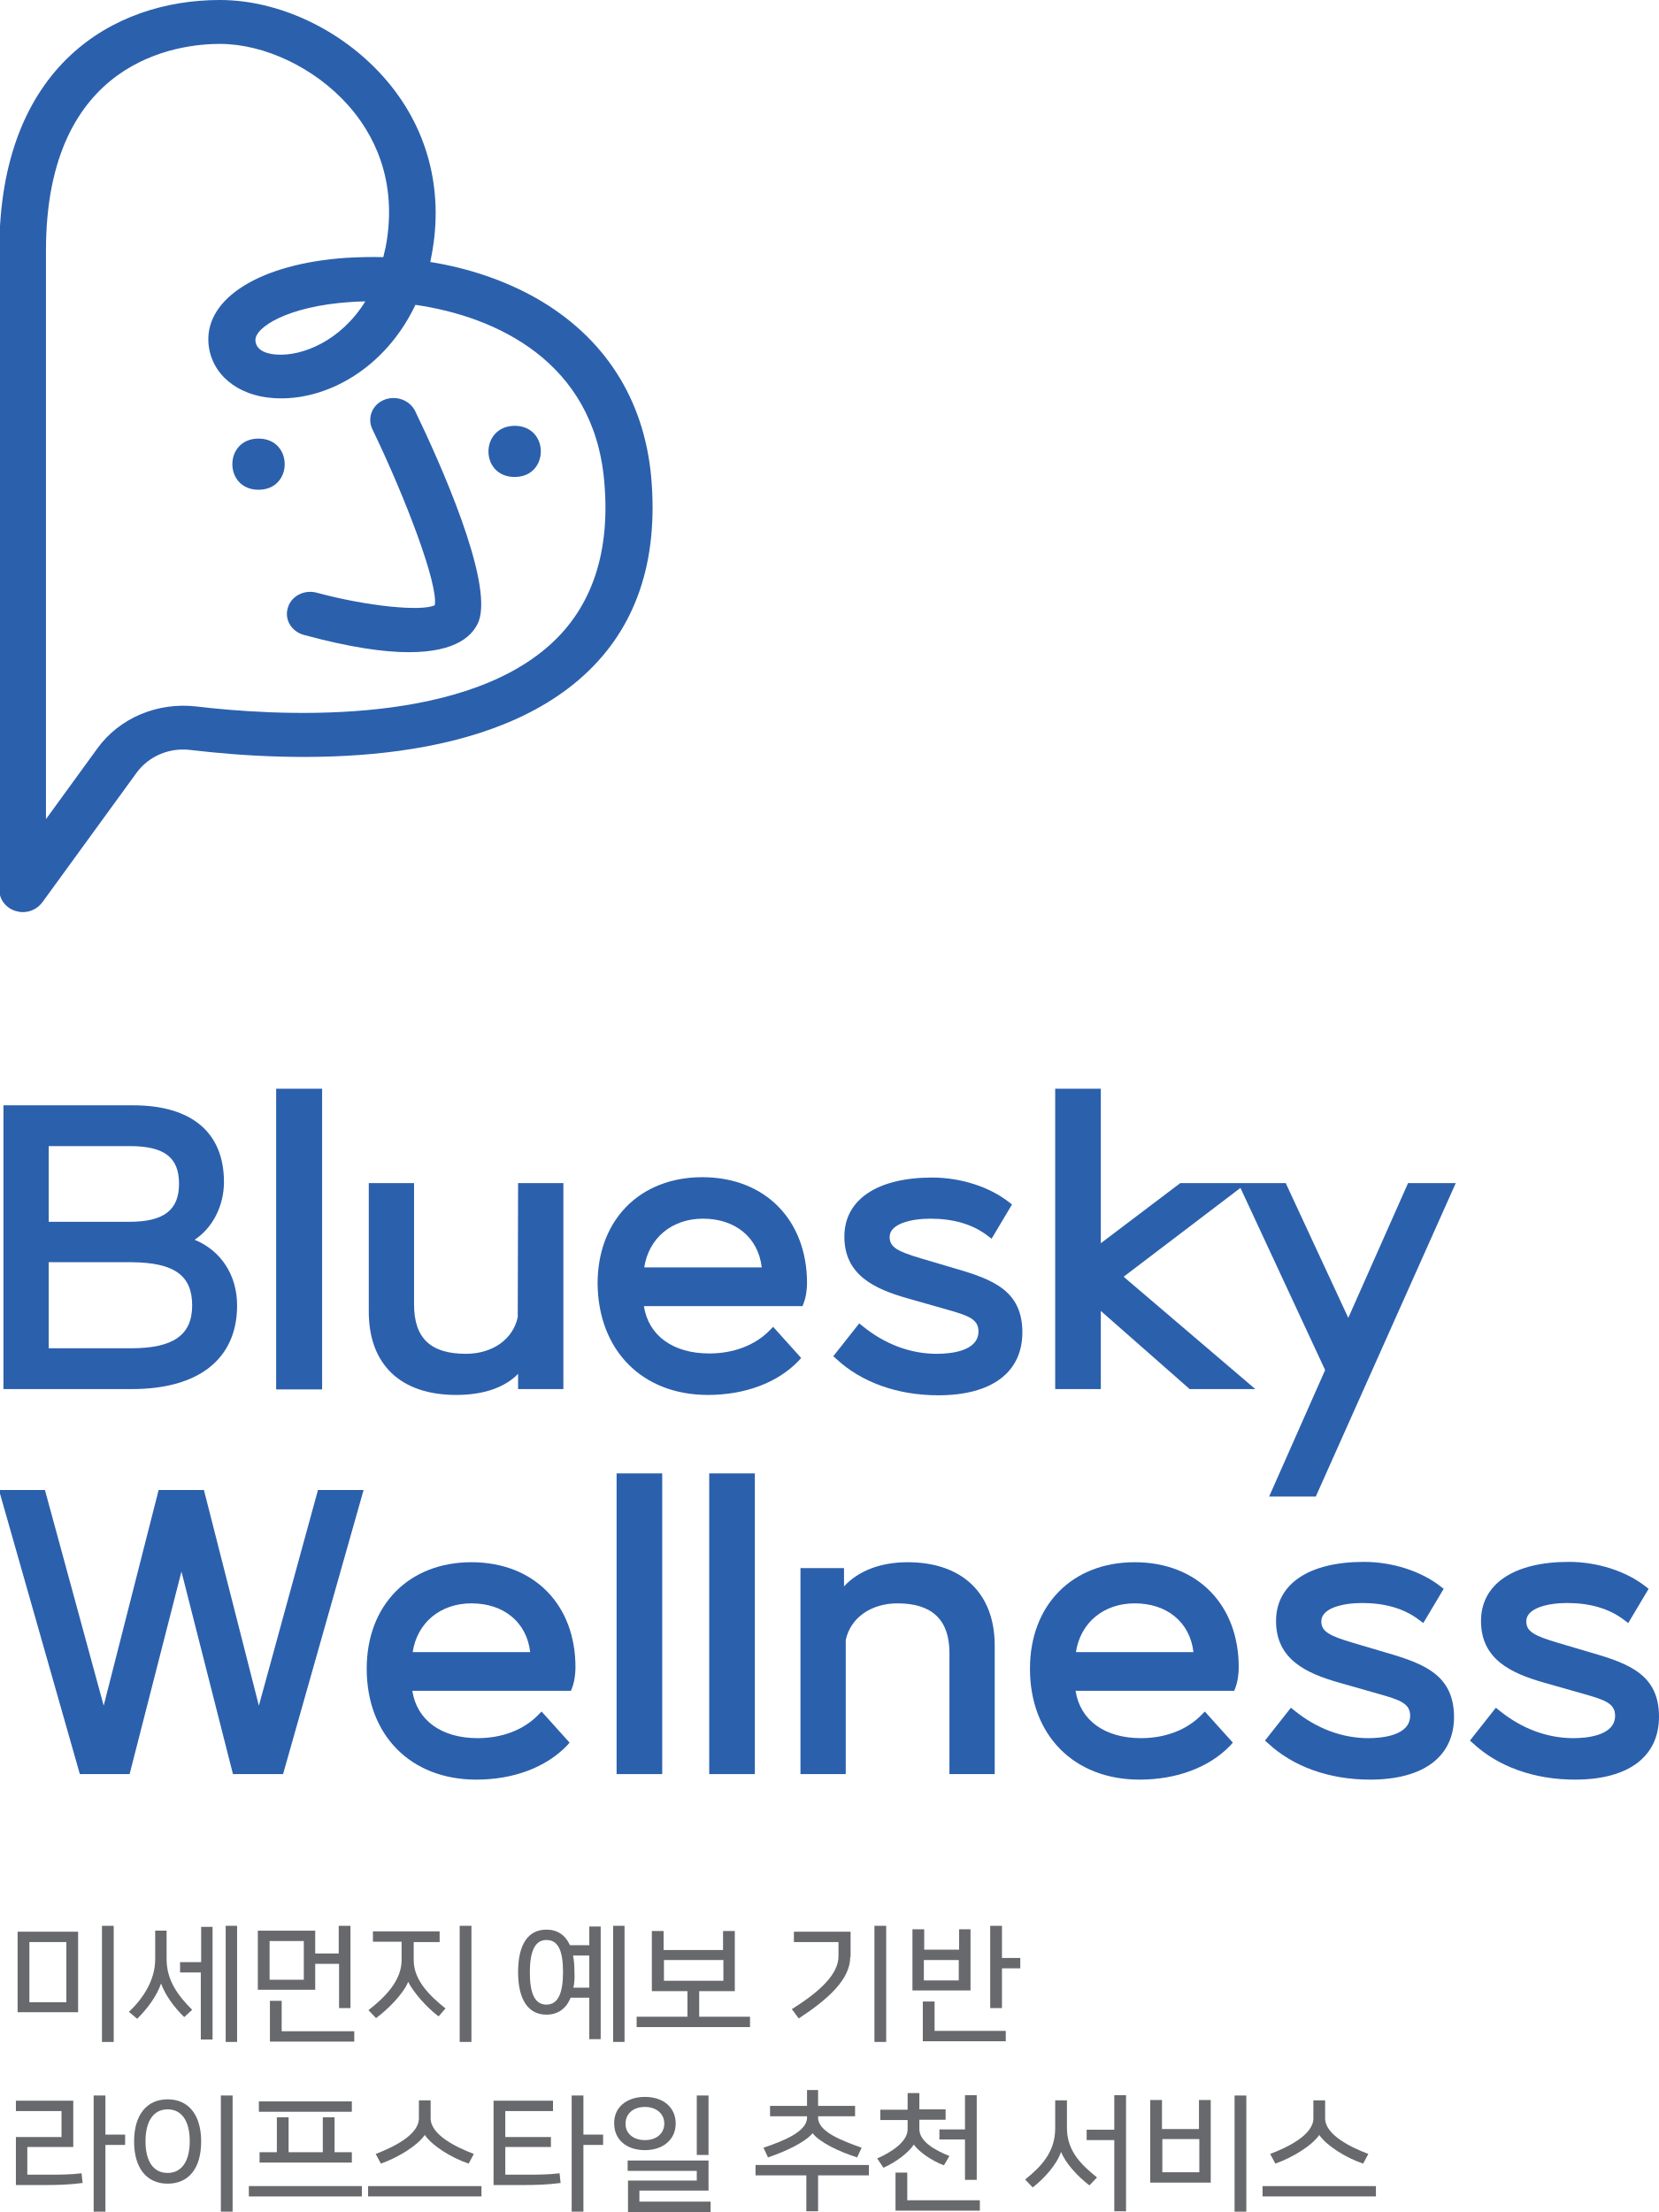
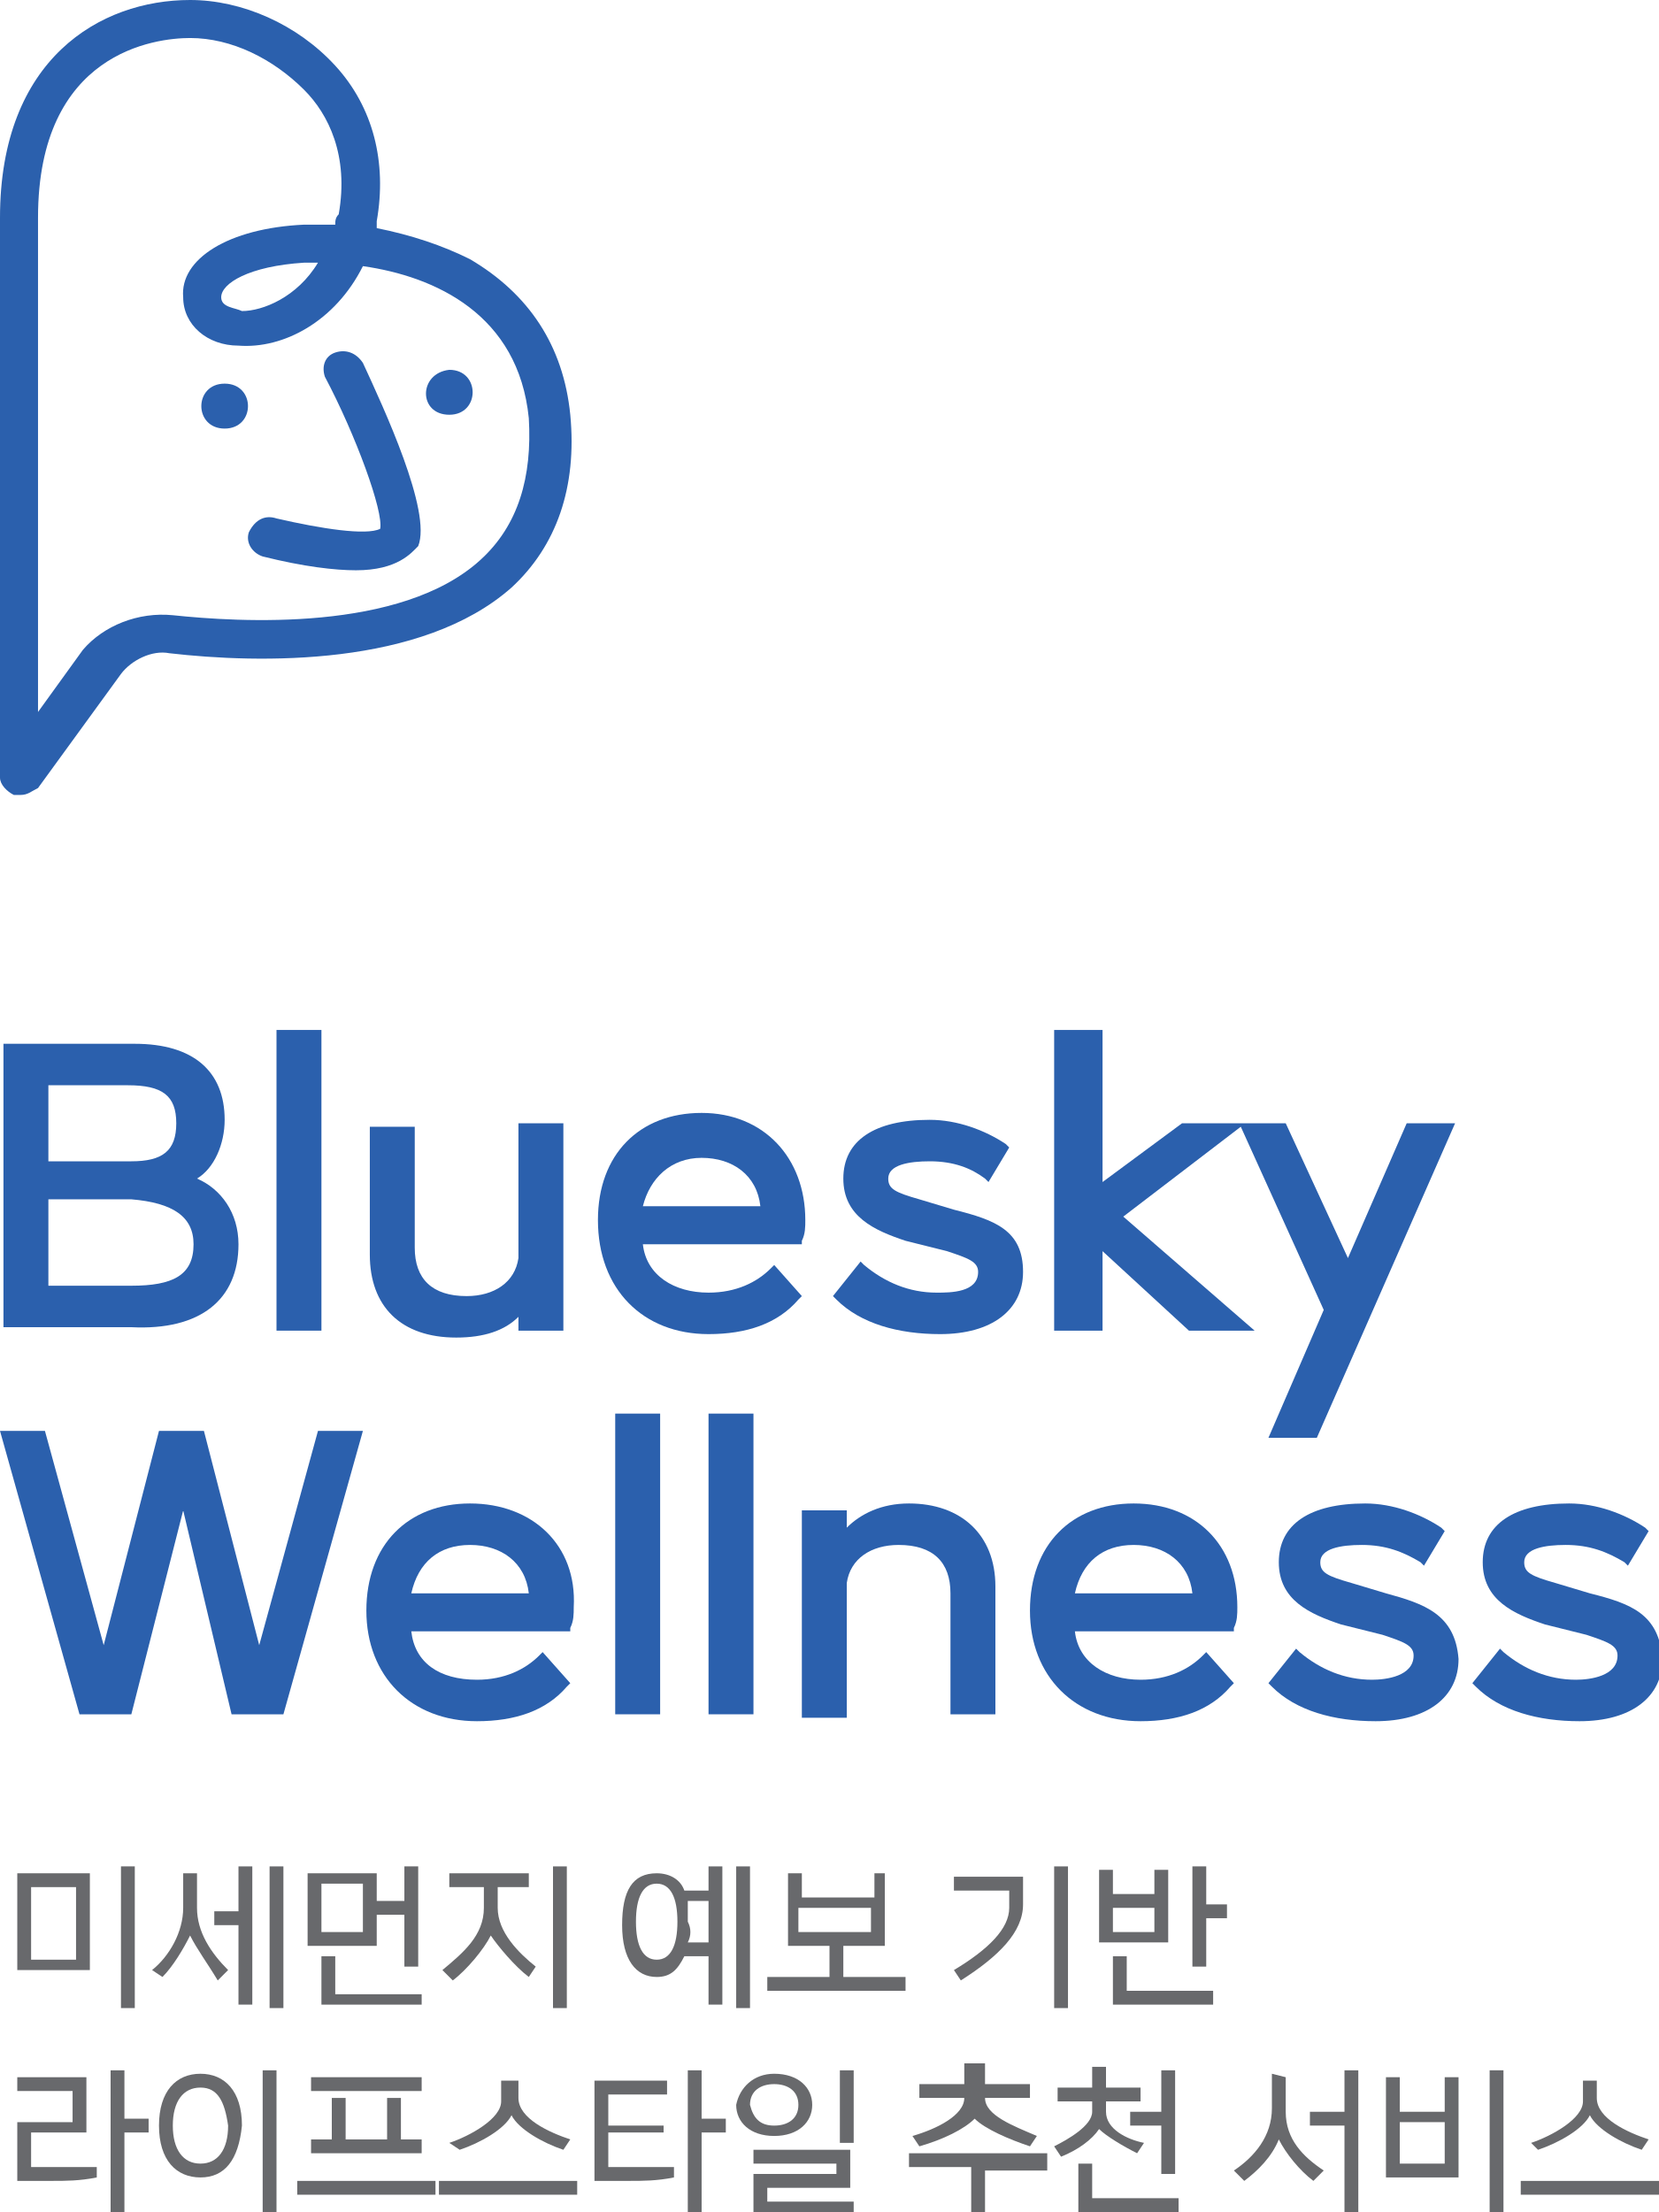
<svg xmlns="http://www.w3.org/2000/svg" version="1.1" id="Layer_1" x="0px" y="0px" viewBox="0 0 48 64" style="enable-background:new 0 0 48 64;" xml:space="preserve">
  <style type="text/css">
	.st0{fill:#2B60AD;}
	.st1{fill:#68696C;}
</style>
  <g>
    <g>
-       <path class="st0" d="M0.66,26.39c-0.07,0-0.13-0.01-0.2-0.03c-0.28-0.08-0.48-0.33-0.48-0.61V7.25C-0.02,1.91,3.28,0,6.36,0    c1.7,0,3.51,0.85,4.73,2.22c1.27,1.42,1.76,3.25,1.4,5.15c-0.01,0.07-0.03,0.14-0.04,0.21c1.12,0.18,2.17,0.54,3.07,1.05    c1.96,1.12,3.11,2.9,3.32,5.16c0.22,2.45-0.44,4.39-1.97,5.77c-2.98,2.69-8.39,2.49-11.35,2.14c-0.62-0.08-1.22,0.18-1.57,0.66    l-2.72,3.74C1.09,26.29,0.88,26.39,0.66,26.39z M6.36,1.27c-1.18,0-5.03,0.43-5.03,5.98V23.7l1.49-2.05    c0.64-0.88,1.74-1.34,2.86-1.21c2.19,0.26,7.57,0.62,10.24-1.79c1.22-1.1,1.75-2.7,1.56-4.75c-0.31-3.43-3.11-4.74-5.46-5.08    c-0.89,1.87-2.61,2.79-4.08,2.7c-1.08-0.06-1.85-0.71-1.91-1.61c-0.08-1.3,1.52-2.28,3.98-2.45c0.36-0.02,0.72-0.03,1.08-0.02    c0.02-0.1,0.05-0.2,0.07-0.3c0.37-1.96-0.39-3.32-1.1-4.11C9.1,1.96,7.65,1.27,6.36,1.27z M10.57,8.72    c-0.16,0-0.31,0.01-0.45,0.02C8.33,8.86,7.37,9.47,7.39,9.85c0.02,0.33,0.41,0.4,0.64,0.41C8.74,10.3,9.85,9.88,10.57,8.72z" />
+       <path class="st0" d="M0.6,23c-0.1,0-0.1,0-0.2,0C0.2,22.9,0,22.7,0,22.5V6.3C0,1.7,2.9,0,5.5,0C7,0,8.6,0.7,9.7,1.9    c1.1,1.2,1.5,2.8,1.2,4.5c0,0.1,0,0.1,0,0.2c1,0.2,1.9,0.5,2.7,0.9c1.7,1,2.7,2.5,2.9,4.5c0.2,2.1-0.4,3.8-1.7,5    c-2.6,2.3-7.3,2.2-9.9,1.9c-0.5-0.1-1.1,0.2-1.4,0.6l-2.4,3.3C0.9,22.9,0.8,23,0.6,23z M5.5,1.1c-1,0-4.4,0.4-4.4,5.2v14.3    l1.3-1.8C3,18.1,4,17.7,5,17.8c1.9,0.2,6.6,0.5,8.9-1.6c1.1-1,1.5-2.4,1.4-4.1c-0.3-3-2.7-4.1-4.8-4.4C9.7,9.3,8.2,10.1,6.9,10    C6,10,5.3,9.4,5.3,8.6c-0.1-1.1,1.3-2,3.5-2.1c0.3,0,0.6,0,0.9,0c0-0.1,0-0.2,0.1-0.3c0.3-1.7-0.3-2.9-1-3.6    C7.9,1.7,6.7,1.1,5.5,1.1z M9.2,7.6c-0.1,0-0.3,0-0.4,0c-1.6,0.1-2.4,0.6-2.4,1c0,0.3,0.4,0.3,0.6,0.4C7.6,9,8.6,8.6,9.2,7.6z" />
    </g>
    <g>
-       <path class="st0" d="M11.83,18.87c-0.73,0-1.71-0.14-3.04-0.5c-0.36-0.1-0.57-0.45-0.46-0.79c0.1-0.34,0.48-0.53,0.84-0.43    c1.44,0.39,3.03,0.55,3.41,0.36c0.1-0.61-0.84-3.09-1.81-5.1c-0.15-0.32,0-0.7,0.34-0.84c0.34-0.14,0.74,0,0.9,0.32    c0.7,1.45,2.27,4.93,1.84,6.09C13.69,18.37,13.23,18.87,11.83,18.87z" />
+       <path class="st0" d="M10.3,16.5c-0.6,0-1.5-0.1-2.7-0.4c-0.3-0.1-0.5-0.4-0.4-0.7C7.4,15,7.7,14.9,8,15c1.3,0.3,2.6,0.5,3,0.3    c0.1-0.5-0.7-2.7-1.6-4.4c-0.1-0.3,0-0.6,0.3-0.7c0.3-0.1,0.6,0,0.8,0.3c0.6,1.3,2,4.3,1.6,5.3C11.9,16,11.5,16.5,10.3,16.5z" />
    </g>
    <g>
      <g>
-         <path class="st0" d="M7.48,14.17c1.01,0,1.01-1.48,0-1.48C6.47,12.69,6.47,14.17,7.48,14.17L7.48,14.17z" />
+         <path class="st0" d="M6.5,12.4c0.9,0,0.9-1.3,0-1.3C5.6,11.1,5.6,12.4,6.5,12.4L6.5,12.4z" />
      </g>
    </g>
    <g>
      <g>
-         <path class="st0" d="M14.89,13.8c1.01,0,1.01-1.48,0-1.48C13.88,12.33,13.88,13.8,14.89,13.8L14.89,13.8z" />
+         <path class="st0" d="M13,12c0.9,0,0.9-1.3,0-1.3C12.1,10.8,12.1,12,13,12L13,12z" />
      </g>
    </g>
  </g>
-   <path class="st0" d="M6.86,37.77c0-0.88-0.47-1.59-1.23-1.9c0.52-0.34,0.85-0.98,0.85-1.67c0-1.43-0.93-2.22-2.63-2.22H0.1v8.21  h3.72C5.76,40.19,6.86,39.31,6.86,37.77z M5.56,37.77c0,0.86-0.55,1.24-1.77,1.24H1.41v-2.49h2.4C5.04,36.53,5.56,36.9,5.56,37.77z   M3.75,35.35H1.41v-2.19h2.34c1.01,0,1.43,0.33,1.43,1.09C5.18,35.01,4.74,35.35,3.75,35.35z" />
-   <rect x="7.99" y="31.5" class="st0" width="1.33" height="8.7" />
-   <path class="st0" d="M14.98,38.11c-0.14,0.65-0.74,1.06-1.5,1.06c-1.02,0-1.5-0.45-1.5-1.43v-3.51h-1.31v3.72  c0,1.53,0.92,2.41,2.53,2.41c0.78,0,1.4-0.21,1.79-0.61v0.44h1.31v-5.96h-1.31L14.98,38.11z" />
-   <path class="st0" d="M20.48,40.36c1.07,0,2.01-0.35,2.62-0.98l0.08-0.09l-0.81-0.9l-0.1,0.1c-0.42,0.43-1.04,0.67-1.75,0.67  c-1.05,0-1.76-0.52-1.89-1.37h4.59l0.03-0.08c0.07-0.17,0.1-0.42,0.1-0.58c0-1.84-1.22-3.07-3.03-3.07s-3.03,1.24-3.03,3.08  C17.31,39.07,18.58,40.36,20.48,40.36z M20.34,35.26c0.94,0,1.6,0.55,1.7,1.41h-3.4C18.77,35.82,19.44,35.26,20.34,35.26z" />
-   <path class="st0" d="M27.1,39.17c-0.76,0-1.5-0.28-2.14-0.8l-0.1-0.08l-0.75,0.95l0.09,0.08c0.72,0.67,1.76,1.05,2.95,1.05  c1.54,0,2.43-0.66,2.43-1.82c0-1.2-0.84-1.53-1.95-1.85l-0.98-0.29c-0.67-0.2-0.91-0.32-0.91-0.62c0-0.39,0.64-0.53,1.18-0.53  c0.66,0,1.22,0.16,1.65,0.49l0.12,0.09l0.59-0.99l-0.09-0.07c-0.56-0.44-1.39-0.71-2.22-0.71c-1.59,0-2.54,0.64-2.54,1.71  c0,1.11,0.87,1.51,1.81,1.78l1.16,0.33c0.6,0.17,0.91,0.27,0.91,0.63C28.31,39.11,27.47,39.17,27.1,39.17z" />
-   <polygon class="st0" points="31.85,37.93 34.42,40.19 36.32,40.19 32.51,36.94 35.89,34.37 38.34,39.64 36.72,43.3 38.07,43.3   42.12,34.23 40.74,34.23 39.01,38.13 37.2,34.23 36.07,34.23 35.82,34.23 34.15,34.23 31.85,35.97 31.85,31.5 30.53,31.5   30.53,40.19 31.85,40.19 " />
-   <polygon class="st0" points="7.49,49.35 5.9,43.11 4.59,43.11 3,49.35 1.3,43.11 -0.03,43.11 2.31,51.33 3.75,51.33 5.25,45.47   6.74,51.33 8.19,51.33 10.52,43.11 9.2,43.11 " />
-   <path class="st0" d="M13.64,45.2c-1.81,0-3.03,1.24-3.03,3.08c0,1.92,1.27,3.21,3.17,3.21c1.07,0,2.01-0.35,2.62-0.98l0.08-0.09  l-0.81-0.9l-0.1,0.1c-0.42,0.43-1.04,0.67-1.75,0.67c-1.05,0-1.76-0.52-1.89-1.37h4.59l0.03-0.08c0.07-0.17,0.1-0.42,0.1-0.58  C16.66,46.43,15.45,45.2,13.64,45.2z M13.64,46.39c0.94,0,1.6,0.55,1.7,1.41h-3.4C12.07,46.95,12.74,46.39,13.64,46.39z" />
-   <rect x="17.84" y="42.63" class="st0" width="1.32" height="8.7" />
-   <rect x="20.52" y="42.63" class="st0" width="1.32" height="8.7" />
-   <path class="st0" d="M26.26,45.2c-0.78,0-1.43,0.25-1.84,0.7v-0.53h-1.26v5.96h1.31l0-3.88c0.14-0.65,0.74-1.06,1.5-1.06  c1,0,1.5,0.48,1.5,1.43v3.51h1.31v-3.72C28.78,46.1,27.84,45.2,26.26,45.2z" />
-   <path class="st0" d="M32.83,45.2c-1.81,0-3.03,1.24-3.03,3.08c0,1.92,1.27,3.21,3.17,3.21c1.07,0,2.01-0.35,2.62-0.98l0.08-0.09  l-0.81-0.9l-0.1,0.1c-0.42,0.43-1.04,0.67-1.75,0.67c-1.05,0-1.76-0.52-1.89-1.37h4.59l0.03-0.08c0.07-0.17,0.1-0.42,0.1-0.58  C35.85,46.43,34.64,45.2,32.83,45.2z M32.83,46.39c0.94,0,1.6,0.55,1.7,1.41h-3.4C31.26,46.95,31.93,46.39,32.83,46.39z" />
-   <path class="st0" d="M40.12,47.82l-0.98-0.29c-0.67-0.2-0.91-0.32-0.91-0.62c0-0.39,0.64-0.53,1.18-0.53c0.66,0,1.22,0.16,1.65,0.49  l0.12,0.09l0.59-0.99l-0.09-0.07c-0.56-0.44-1.39-0.71-2.22-0.71c-1.59,0-2.54,0.64-2.54,1.71c0,1.11,0.87,1.51,1.81,1.78l1.16,0.33  c0.6,0.17,0.91,0.27,0.91,0.63c0,0.59-0.85,0.65-1.21,0.65c-0.76,0-1.5-0.28-2.14-0.8l-0.1-0.08l-0.75,0.95l0.09,0.08  c0.72,0.67,1.76,1.05,2.95,1.05c1.54,0,2.43-0.66,2.43-1.82C42.06,48.47,41.22,48.14,40.12,47.82z" />
-   <path class="st0" d="M46.05,47.82l-0.98-0.29c-0.67-0.2-0.91-0.32-0.91-0.62c0-0.39,0.64-0.53,1.18-0.53c0.66,0,1.22,0.16,1.65,0.49  l0.12,0.09l0.59-0.99l-0.09-0.07c-0.56-0.44-1.39-0.71-2.22-0.71c-1.59,0-2.54,0.64-2.54,1.71c0,1.11,0.87,1.51,1.81,1.78l1.16,0.33  c0.6,0.17,0.91,0.27,0.91,0.63c0,0.59-0.85,0.65-1.21,0.65c-0.76,0-1.5-0.28-2.14-0.8l-0.1-0.08l-0.75,0.95l0.09,0.08  c0.72,0.67,1.76,1.05,2.95,1.05c1.54,0,2.43-0.66,2.43-1.82C48,48.47,47.16,48.14,46.05,47.82z" />
-   <path class="st1" d="M0.51,55.89h1.75v2.33H0.51V55.89z M0.85,57.93h1.07v-1.74H0.85V57.93z M3.29,55.72v3.36H2.95v-3.36H3.29z" />
-   <path class="st1" d="M4.82,55.85v0.83c0,0.62,0.33,1.06,0.74,1.47l-0.23,0.21c-0.3-0.29-0.55-0.64-0.67-0.97  c-0.13,0.37-0.39,0.72-0.69,1.02l-0.24-0.2c0.39-0.37,0.76-0.9,0.76-1.52v-0.83H4.82z M5.21,56.77h0.61v-1.02h0.33v3.26H5.81v-1.94  H5.21V56.77z M6.86,55.72v3.36H6.53v-3.36H6.86z" />
-   <path class="st1" d="M7.46,55.86h1.66v0.66h0.68v-0.8h0.34v2.38H9.81v-1.28H9.12v0.75H7.46V55.86z M8.79,56.16H7.8v1.12h0.99V56.16z   M7.81,57.89h0.34v0.88h2.1v0.3H7.81V57.89z" />
-   <path class="st1" d="M12.74,56.19h-0.77v0.53c0,0.58,0.48,1.04,0.92,1.39l-0.2,0.23c-0.34-0.25-0.74-0.71-0.88-1  c-0.14,0.35-0.59,0.8-0.93,1.05l-0.22-0.23c0.49-0.38,0.96-0.86,0.96-1.45v-0.53h-0.83v-0.3h1.93V56.19z M13.64,55.72v3.36H13.3  v-3.36H13.64z" />
-   <path class="st1" d="M17.38,55.74v3.26h-0.33v-1.2h-0.54c-0.13,0.32-0.37,0.49-0.7,0.49c-0.53,0-0.82-0.44-0.82-1.23  c0-0.79,0.28-1.23,0.82-1.23c0.32,0,0.55,0.16,0.68,0.45h0.56v-0.54H17.38z M15.81,56.13c-0.34,0-0.48,0.34-0.48,0.94  S15.47,58,15.81,58c0.34,0,0.48-0.34,0.48-0.94S16.16,56.13,15.81,56.13z M16.59,57.51h0.46v-0.93h-0.47  c0.03,0.14,0.04,0.31,0.04,0.48C16.63,57.23,16.62,57.38,16.59,57.51z M18.07,55.72v3.36h-0.33v-3.36H18.07z" />
-   <path class="st1" d="M21.26,55.87v1.74h-1.03v0.74h1.47v0.3h-3.28v-0.3h1.47v-0.74h-1.03v-1.74h0.34v0.55h1.72v-0.55H21.26z   M20.93,57.31v-0.6h-1.72v0.6H20.93z" />
-   <path class="st1" d="M24.6,56.62c0,0.64-0.62,1.21-1.49,1.78l-0.2-0.27c0.85-0.53,1.35-1.03,1.35-1.53v-0.41h-1.29v-0.3h1.64V56.62z   M25.64,55.72v3.36H25.3v-3.36H25.64z" />
-   <path class="st1" d="M28.08,55.82v1.77h-1.68v-1.77h0.34v0.59h1.01v-0.59H28.08z M26.7,57.91h0.34v0.85h2.06v0.3H26.7V57.91z   M27.74,57.3v-0.59h-1.01v0.59H27.74z M28.99,55.72v0.93h0.53v0.3h-0.53v1.15h-0.34v-2.38H28.99z" />
-   <path class="st1" d="M0.46,63.22v-1.39h1.32v-0.75H0.46v-0.3h1.66v1.34H0.79v0.8h0.57c0.36,0,0.67,0,1-0.04l0.03,0.28  c-0.38,0.05-0.71,0.06-1.08,0.06H0.46z M3.05,60.63v1.13h0.57v0.3H3.05v1.93H2.71v-3.36H3.05z" />
-   <path class="st1" d="M4.85,63.18c-0.59,0-0.97-0.43-0.97-1.22c0-0.79,0.38-1.22,0.97-1.22c0.59,0,0.97,0.43,0.97,1.22  C5.82,62.75,5.45,63.18,4.85,63.18z M4.85,61.03c-0.4,0-0.64,0.33-0.64,0.92c0,0.59,0.23,0.92,0.64,0.92c0.4,0,0.64-0.33,0.64-0.92  C5.49,61.37,5.26,61.03,4.85,61.03z M6.73,60.63v3.36H6.39v-3.36H6.73z" />
-   <path class="st1" d="M10.47,63.25v0.3H7.2v-0.3H10.47z M10.18,61.1H7.49v-0.3h2.69V61.1z M10.16,62.57H7.51v-0.3h0.5v-1.01h0.34  v1.01h0.99v-1.01h0.34v1.01h0.5V62.57z" />
-   <path class="st1" d="M13.93,63.25v0.3h-3.28v-0.3H13.93z M12.46,60.77v0.52c0,0.48,0.75,0.84,1.25,1.03l-0.15,0.28  c-0.51-0.17-1.07-0.53-1.27-0.83c-0.2,0.3-0.76,0.65-1.27,0.83l-0.15-0.28c0.5-0.19,1.25-0.55,1.25-1.03v-0.52H12.46z" />
-   <path class="st1" d="M15.94,62.12h-1.32v0.8h0.57c0.36,0,0.67,0,1-0.04l0.03,0.28c-0.38,0.05-0.71,0.06-1.08,0.06h-0.86v-2.44h1.72  v0.3h-1.38v0.75h1.32V62.12z M16.88,60.63v1.13h0.57v0.3h-0.57v1.93h-0.34v-3.36H16.88z" />
-   <path class="st1" d="M18.66,60.67c0.54,0,0.89,0.31,0.89,0.77c0,0.46-0.36,0.77-0.89,0.77c-0.54,0-0.89-0.31-0.89-0.77  C17.76,60.98,18.12,60.67,18.66,60.67z M18.66,61.92c0.33,0,0.56-0.19,0.56-0.48c0-0.29-0.24-0.48-0.56-0.48  c-0.33,0-0.56,0.19-0.56,0.48C18.09,61.73,18.33,61.92,18.66,61.92z M18.16,63.09h2v-0.28h-2v-0.3h2.34v0.87h-2v0.32h2.06V64h-2.39  V63.09z M20.16,60.63h0.34v1.72h-0.34V60.63z" />
-   <path class="st1" d="M25.14,62.64v0.3h-1.47v1.04h-0.34v-1.04h-1.47v-0.3H25.14z M23.67,60.47v0.46h1.07v0.3h-1.07v0.04  c0,0.41,0.7,0.67,1.26,0.87l-0.13,0.28c-0.51-0.16-1.08-0.43-1.29-0.7c-0.21,0.26-0.78,0.53-1.29,0.7l-0.13-0.28  c0.56-0.19,1.26-0.46,1.26-0.87v-0.04h-1.07v-0.3h1.07v-0.46H23.67z" />
-   <path class="st1" d="M26.26,61.03v-0.47h0.34v0.47h0.76v0.3H26.6v0.27c0,0.38,0.5,0.63,0.87,0.78l-0.16,0.27  c-0.36-0.14-0.71-0.38-0.87-0.6c-0.16,0.24-0.52,0.51-0.88,0.67l-0.18-0.27c0.37-0.16,0.88-0.47,0.88-0.84v-0.27h-0.79v-0.3H26.26z   M25.91,62.86h0.34v0.8h2.1v0.3h-2.44V62.86z M27.18,61.61h0.74v-0.99h0.34v2.45h-0.34v-1.17h-0.74V61.61z" />
-   <path class="st1" d="M30.87,60.76v0.81c0,0.69,0.45,1.09,0.87,1.43l-0.22,0.23c-0.34-0.26-0.69-0.64-0.82-0.97  c-0.13,0.38-0.49,0.77-0.82,1.03l-0.22-0.23c0.46-0.37,0.87-0.79,0.87-1.48v-0.81H30.87z M31.44,61.62h0.8v-1h0.34v3.36h-0.34v-2.06  h-0.8V61.62z" />
-   <path class="st1" d="M35.03,60.76v2.39h-1.75v-2.39h0.34v0.84h1.07v-0.84H35.03z M34.7,62.85v-0.96h-1.07v0.96H34.7z M36.06,60.63  v3.36h-0.34v-3.36H36.06z" />
-   <path class="st1" d="M39.81,63.25v0.3h-3.28v-0.3H39.81z M38.34,60.77v0.52c0,0.48,0.75,0.84,1.25,1.03l-0.15,0.28  c-0.51-0.17-1.07-0.53-1.27-0.83c-0.2,0.3-0.76,0.65-1.27,0.83l-0.15-0.28c0.5-0.19,1.25-0.55,1.25-1.03v-0.52H38.34z" />
+   <g>
+     <path class="st0" d="M6.9,36c0-0.9-0.5-1.6-1.2-1.9c0.5-0.3,0.8-1,0.8-1.7c0-1.4-0.9-2.2-2.6-2.2H0.1v8.2h3.7   C5.8,38.5,6.9,37.6,6.9,36z M5.6,36c0,0.9-0.6,1.2-1.8,1.2H1.4v-2.5h2.4C5,34.8,5.6,35.2,5.6,36z M3.8,33.6H1.4v-2.2h2.3   c1,0,1.4,0.3,1.4,1.1S4.7,33.6,3.8,33.6z" />
+     <rect x="8" y="29.8" class="st0" width="1.3" height="8.7" />
+     <path class="st0" d="M15,36.4c-0.1,0.7-0.7,1.1-1.5,1.1c-1,0-1.5-0.5-1.5-1.4v-3.5h-1.3v3.7c0,1.5,0.9,2.4,2.5,2.4   c0.8,0,1.4-0.2,1.8-0.6v0.4h1.3v-6H15L15,36.4z" />
+     <path class="st0" d="M20.5,38.6c1.1,0,2-0.3,2.6-1l0.1-0.1l-0.8-0.9l-0.1,0.1c-0.4,0.4-1,0.7-1.8,0.7c-1,0-1.8-0.5-1.9-1.4h4.6   l0-0.1c0.1-0.2,0.1-0.4,0.1-0.6c0-1.8-1.2-3.1-3-3.1s-3,1.2-3,3.1C17.3,37.3,18.6,38.6,20.5,38.6z M20.3,33.5   c0.9,0,1.6,0.5,1.7,1.4h-3.4C18.8,34.1,19.4,33.5,20.3,33.5z" />
+     <path class="st0" d="M27.1,37.4c-0.8,0-1.5-0.3-2.1-0.8l-0.1-0.1l-0.8,1l0.1,0.1c0.7,0.7,1.8,1,3,1c1.5,0,2.4-0.7,2.4-1.8   c0-1.2-0.8-1.5-2-1.8l-1-0.3c-0.7-0.2-0.9-0.3-0.9-0.6c0-0.4,0.6-0.5,1.2-0.5c0.7,0,1.2,0.2,1.6,0.5l0.1,0.1l0.6-1l-0.1-0.1   c-0.6-0.4-1.4-0.7-2.2-0.7c-1.6,0-2.5,0.6-2.5,1.7c0,1.1,0.9,1.5,1.8,1.8l1.2,0.3c0.6,0.2,0.9,0.3,0.9,0.6   C28.3,37.4,27.5,37.4,27.1,37.4z" />
+     <polygon class="st0" points="31.9,36.2 34.4,38.5 36.3,38.5 32.5,35.2 35.9,32.6 38.3,37.9 36.7,41.6 38.1,41.6 42.1,32.5    40.7,32.5 39,36.4 37.2,32.5 36.1,32.5 35.8,32.5 34.2,32.5 31.9,34.2 31.9,29.8 30.5,29.8 30.5,38.5 31.9,38.5  " />
+     <polygon class="st0" points="7.5,47.6 5.9,41.4 4.6,41.4 3,47.6 1.3,41.4 0,41.4 2.3,49.6 3.8,49.6 5.3,43.7 6.7,49.6 8.2,49.6    10.5,41.4 9.2,41.4  " />
+     <path class="st0" d="M13.6,43.5c-1.8,0-3,1.2-3,3.1c0,1.9,1.3,3.2,3.2,3.2c1.1,0,2-0.3,2.6-1l0.1-0.1l-0.8-0.9l-0.1,0.1   c-0.4,0.4-1,0.7-1.8,0.7c-1.1,0-1.8-0.5-1.9-1.4h4.6l0-0.1c0.1-0.2,0.1-0.4,0.1-0.6C16.7,44.7,15.4,43.5,13.6,43.5z M13.6,44.7   c0.9,0,1.6,0.5,1.7,1.4h-3.4C12.1,45.2,12.7,44.7,13.6,44.7z" />
+     <rect x="17.8" y="40.9" class="st0" width="1.3" height="8.7" />
+     <rect x="20.5" y="40.9" class="st0" width="1.3" height="8.7" />
+     <path class="st0" d="M26.3,43.5c-0.8,0-1.4,0.3-1.8,0.7v-0.5h-1.3v6h1.3v-3.9c0.1-0.7,0.7-1.1,1.5-1.1c1,0,1.5,0.5,1.5,1.4v3.5h1.3   v-3.7C28.8,44.4,27.8,43.5,26.3,43.5z" />
+     <path class="st0" d="M32.8,43.5c-1.8,0-3,1.2-3,3.1c0,1.9,1.3,3.2,3.2,3.2c1.1,0,2-0.3,2.6-1l0.1-0.1l-0.8-0.9l-0.1,0.1   c-0.4,0.4-1,0.7-1.8,0.7c-1,0-1.8-0.5-1.9-1.4h4.6l0-0.1c0.1-0.2,0.1-0.4,0.1-0.6C35.8,44.7,34.6,43.5,32.8,43.5z M32.8,44.7   c0.9,0,1.6,0.5,1.7,1.4h-3.4C31.3,45.2,31.9,44.7,32.8,44.7z" />
+     <path class="st0" d="M40.1,46.1l-1-0.3c-0.7-0.2-0.9-0.3-0.9-0.6c0-0.4,0.6-0.5,1.2-0.5c0.7,0,1.2,0.2,1.7,0.5l0.1,0.1l0.6-1   l-0.1-0.1c-0.6-0.4-1.4-0.7-2.2-0.7c-1.6,0-2.5,0.6-2.5,1.7c0,1.1,0.9,1.5,1.8,1.8l1.2,0.3c0.6,0.2,0.9,0.3,0.9,0.6   c0,0.6-0.8,0.7-1.2,0.7c-0.8,0-1.5-0.3-2.1-0.8l-0.1-0.1l-0.8,1l0.1,0.1c0.7,0.7,1.8,1,3,1c1.5,0,2.4-0.7,2.4-1.8   C42.1,46.7,41.2,46.4,40.1,46.1z" />
+     <path class="st0" d="M46,46.1l-1-0.3c-0.7-0.2-0.9-0.3-0.9-0.6c0-0.4,0.6-0.5,1.2-0.5c0.7,0,1.2,0.2,1.7,0.5l0.1,0.1l0.6-1   l-0.1-0.1c-0.6-0.4-1.4-0.7-2.2-0.7c-1.6,0-2.5,0.6-2.5,1.7c0,1.1,0.9,1.5,1.8,1.8l1.2,0.3c0.6,0.2,0.9,0.3,0.9,0.6   c0,0.6-0.8,0.7-1.2,0.7c-0.8,0-1.5-0.3-2.1-0.8l-0.1-0.1l-0.8,1l0.1,0.1c0.7,0.7,1.8,1,3,1c1.5,0,2.4-0.7,2.4-1.8   C48,46.7,47.2,46.4,46,46.1z" />
+     <path class="st1" d="M0.5,54.2h2.1V57H0.5V54.2z M0.9,56.7h1.3v-2.1H0.9V56.7z M3.9,54v4.1H3.5V54H3.9z" />
+     <path class="st1" d="M5.7,54.2v1c0,0.7,0.4,1.3,0.9,1.8l-0.3,0.3C6,56.8,5.7,56.4,5.5,56c-0.2,0.4-0.5,0.9-0.8,1.2L4.4,57   c0.5-0.4,0.9-1.1,0.9-1.8v-1L5.7,54.2L5.7,54.2z M6.2,55.3h0.7V54h0.4V58H6.9v-2.3H6.2V55.3z M8.2,54v4.1H7.8V54H8.2z" />
+     <path class="st1" d="M8.9,54.2h2V55h0.8v-1h0.4v2.9h-0.4v-1.5h-0.8v0.9h-2V54.2z M10.5,54.5H9.3v1.4h1.2V54.5z M9.3,56.6h0.4v1.1   h2.5V58H9.3V56.6z" />
+     <path class="st1" d="M15.3,54.6h-0.9v0.6c0,0.7,0.6,1.3,1.1,1.7l-0.2,0.3c-0.4-0.3-0.9-0.9-1.1-1.2c-0.2,0.4-0.7,1-1.1,1.3   l-0.3-0.3c0.6-0.5,1.2-1,1.2-1.8v-0.6h-1v-0.4h2.3L15.3,54.6L15.3,54.6z M16.4,54v4.1H16V54H16.4z" />
+     <path class="st1" d="M20.9,54V58h-0.4v-1.4h-0.7c-0.2,0.4-0.4,0.6-0.8,0.6c-0.6,0-1-0.5-1-1.5c0-1,0.3-1.5,1-1.5   c0.4,0,0.7,0.2,0.8,0.5h0.7V54H20.9z M19,54.5c-0.4,0-0.6,0.4-0.6,1.1s0.2,1.1,0.6,1.1s0.6-0.4,0.6-1.1   C19.6,54.9,19.4,54.5,19,54.5z M19.9,56.2h0.6V55h-0.6c0,0.2,0,0.4,0,0.6C20,55.8,20,56,19.9,56.2z M21.7,54v4.1h-0.4V54H21.7z" />
+     <path class="st1" d="M25.6,54.2v2.1h-1.2v0.9h1.8v0.4h-4v-0.4h1.8v-0.9h-1.2v-2.1h0.4v0.7h2.1v-0.7H25.6z M25.2,55.9v-0.7h-2.1v0.7   H25.2z" />
+     <path class="st1" d="M29.6,55.1c0,0.8-0.7,1.5-1.8,2.2l-0.2-0.3c1-0.6,1.6-1.2,1.6-1.8v-0.5h-1.6v-0.4h2L29.6,55.1L29.6,55.1z    M30.9,54v4.1h-0.4V54H30.9z" />
+     <path class="st1" d="M33.8,54.1v2.1h-2v-2.1h0.4v0.7h1.2v-0.7H33.8z M32.2,56.6h0.4v1h2.5V58h-2.9V56.6z M33.4,55.9v-0.7h-1.2v0.7   H33.4z M34.9,54v1.1h0.6v0.4h-0.6v1.4h-0.4V54H34.9z" />
+     <path class="st1" d="M0.5,63.1v-1.7h1.6v-0.9H0.5v-0.4h2v1.6H0.9v1h0.7c0.4,0,0.8,0,1.2,0l0,0.3c-0.5,0.1-0.9,0.1-1.3,0.1H0.5z    M3.6,59.9v1.4h0.7v0.4H3.6V64H3.2v-4.1H3.6z" />
+     <path class="st1" d="M5.8,63c-0.7,0-1.2-0.5-1.2-1.5s0.5-1.5,1.2-1.5s1.2,0.5,1.2,1.5C6.9,62.5,6.5,63,5.8,63z M5.8,60.4   c-0.5,0-0.8,0.4-0.8,1.1s0.3,1.1,0.8,1.1c0.5,0,0.8-0.4,0.8-1.1C6.5,60.8,6.3,60.4,5.8,60.4z M8,59.9V64H7.6v-4.1H8z" />
+     <path class="st1" d="M12.6,63.1v0.4h-4v-0.4H12.6z M12.2,60.5H9v-0.4h3.2V60.5z M12.2,62.3H9v-0.4h0.6v-1.2H10v1.2h1.2v-1.2h0.4   v1.2h0.6L12.2,62.3L12.2,62.3z" />
+     <path class="st1" d="M16.7,63.1v0.4h-4v-0.4H16.7z M15,60.1v0.6c0,0.6,0.9,1,1.5,1.2l-0.2,0.3c-0.6-0.2-1.3-0.6-1.5-1   c-0.2,0.4-0.9,0.8-1.5,1L13,62c0.6-0.2,1.5-0.7,1.5-1.2v-0.6H15z" />
+     <path class="st1" d="M19.2,61.7h-1.6v1h0.7c0.4,0,0.8,0,1.2,0l0,0.3c-0.5,0.1-0.9,0.1-1.3,0.1h-1v-2.9h2.1v0.4h-1.7v0.9h1.6V61.7z    M20.3,59.9v1.4H21v0.4h-0.7V64h-0.4v-4.1H20.3z" />
+     <path class="st1" d="M22.4,60c0.7,0,1.1,0.4,1.1,0.9s-0.4,0.9-1.1,0.9c-0.7,0-1.1-0.4-1.1-0.9C21.4,60.4,21.8,60,22.4,60z    M22.4,61.5c0.4,0,0.7-0.2,0.7-0.6c0-0.4-0.3-0.6-0.7-0.6c-0.4,0-0.7,0.2-0.7,0.6C21.8,61.3,22,61.5,22.4,61.5z M21.8,62.9h2.4   v-0.3h-2.4v-0.4h2.8v1.1h-2.4v0.4h2.5V64h-2.9L21.8,62.9L21.8,62.9z M24.3,59.9h0.4V62h-0.4V59.9z" />
+     <path class="st1" d="M30.3,62.4v0.4h-1.8V64h-0.4v-1.3h-1.8v-0.4H30.3z M28.5,59.7v0.6h1.3v0.4h-1.3v0c0,0.5,0.8,0.8,1.5,1.1   l-0.2,0.3c-0.6-0.2-1.3-0.5-1.6-0.8c-0.3,0.3-0.9,0.6-1.6,0.8l-0.2-0.3c0.7-0.2,1.5-0.6,1.5-1.1v0h-1.3v-0.4h1.3v-0.6H28.5z" />
+     <path class="st1" d="M31.6,60.4v-0.6H32v0.6H33v0.4H32v0.3c0,0.5,0.6,0.8,1.1,0.9l-0.2,0.3c-0.4-0.2-0.9-0.5-1.1-0.7   c-0.2,0.3-0.6,0.6-1.1,0.8l-0.2-0.3c0.4-0.2,1.1-0.6,1.1-1v-0.3h-1v-0.4L31.6,60.4L31.6,60.4z M31.2,62.6h0.4v1h2.5V64h-2.9V62.6z    M32.7,61.1h0.9v-1.2H34v3h-0.4v-1.4h-0.9V61.1z" />
+     <path class="st1" d="M37.2,60.1v1c0,0.8,0.5,1.3,1.1,1.7L38,63.1c-0.4-0.3-0.8-0.8-1-1.2c-0.2,0.5-0.6,0.9-1,1.2l-0.3-0.3   c0.6-0.4,1.1-1,1.1-1.8v-1L37.2,60.1L37.2,60.1z M37.9,61.1h1v-1.2h0.4V64h-0.4v-2.5h-1C37.9,61.5,37.9,61.1,37.9,61.1z" />
+     <path class="st1" d="M42.2,60.1V63h-2.1v-2.9h0.4v1h1.3v-1H42.2z M41.8,62.6v-1.2h-1.3v1.2H41.8z M43.5,59.9V64h-0.4v-4.1H43.5z" />
+     <path class="st1" d="M48,63.1v0.4h-4v-0.4H48z M46.2,60.1v0.6c0,0.6,0.9,1,1.5,1.2l-0.2,0.3c-0.6-0.2-1.3-0.6-1.5-1   c-0.2,0.4-0.9,0.8-1.5,1L44.3,62c0.6-0.2,1.5-0.7,1.5-1.2v-0.6H46.2z" />
+   </g>
</svg>
